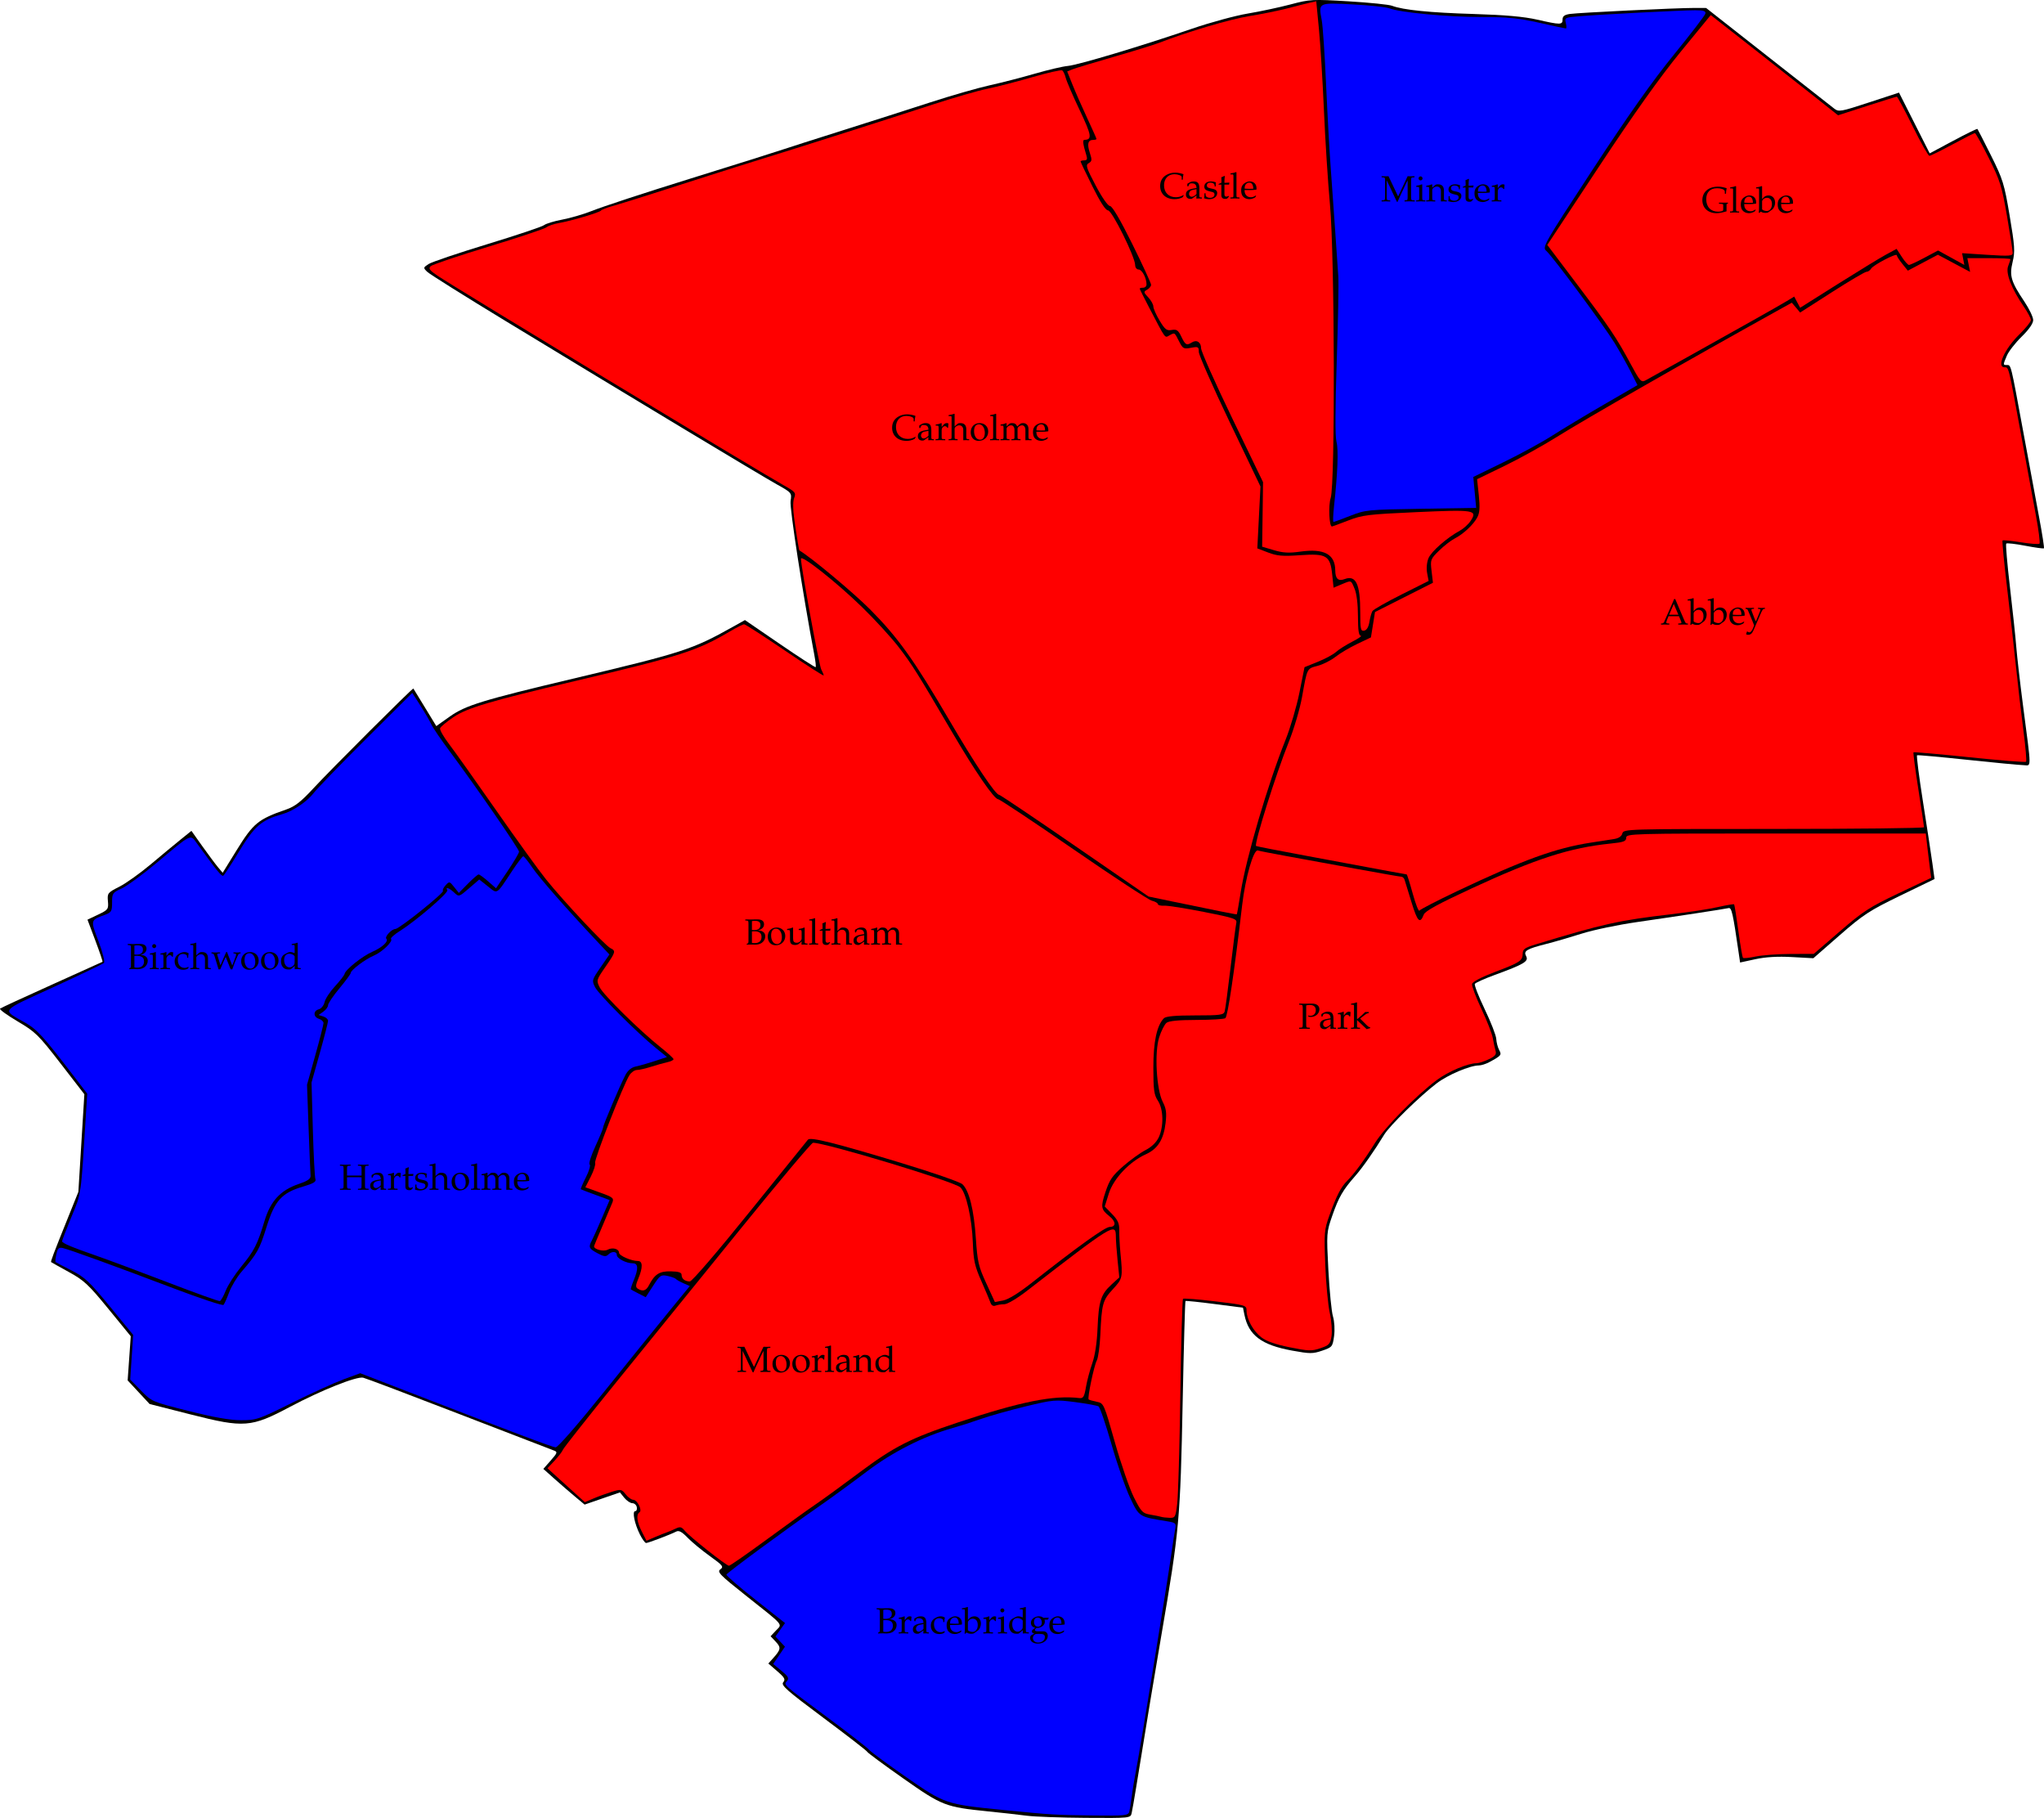
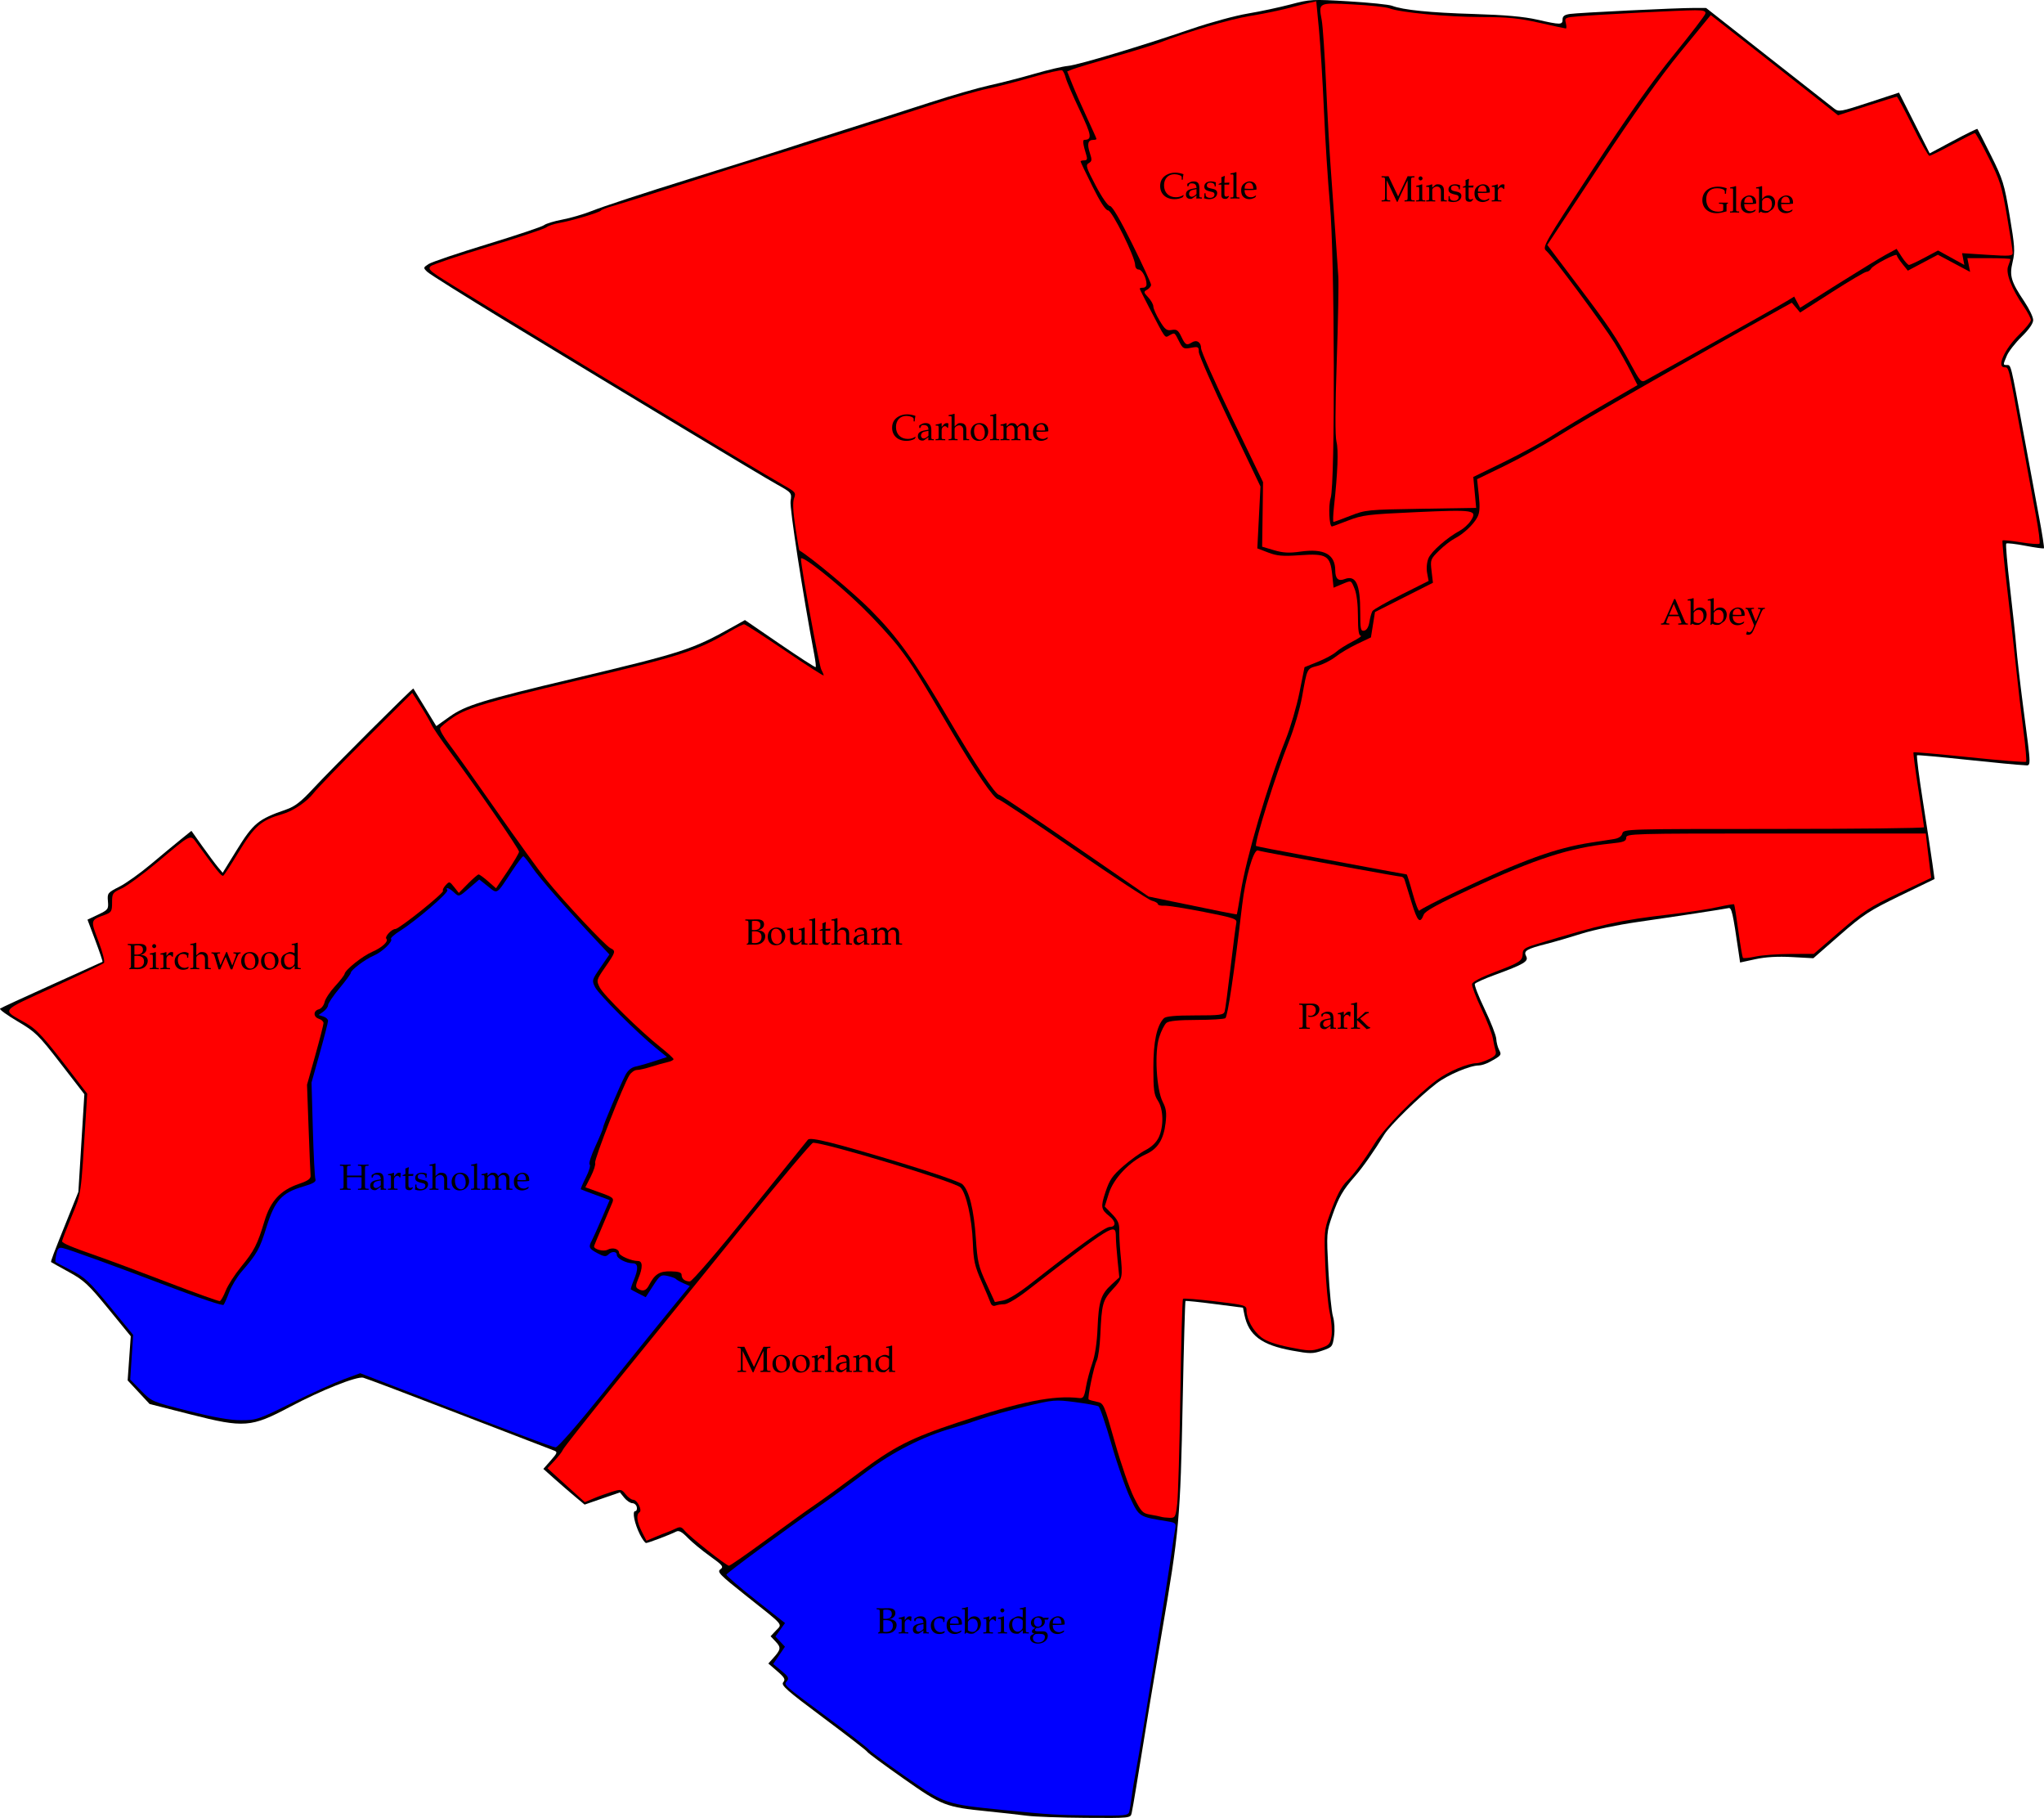
<svg xmlns="http://www.w3.org/2000/svg" id="svg4480" version="1.1" width="674.774" height="600">
  <defs id="defs4484" />
  <path style="fill:#000000" d="m 339.09,599.271 c -2.477,-0.328 -8.243,-0.976 -12.813,-1.439 -14.213,-1.441 -15.189,-1.819 -28.119,-10.901 -6.383,-4.483 -11.717,-8.426 -11.854,-8.761 -0.136,-0.335 -6.647,-5.379 -14.468,-11.209 -12.165,-9.068 -14.084,-10.764 -13.276,-11.738 0.792,-0.955 0.473,-1.545 -1.984,-3.669 l -2.928,-2.531 1.518,-1.686 c 2.623,-2.914 2.737,-3.58 0.938,-5.494 l -1.711,-1.821 1.777,-1.892 c 2.128,-2.265 2.983,-1.276 -10.025,-11.594 -8.581,-6.806 -9.493,-7.747 -8.333,-8.595 1.168,-0.854 0.808,-1.306 -3.499,-4.39 -2.641,-1.891 -5.942,-4.621 -7.336,-6.068 -1.859,-1.93 -2.859,-2.463 -3.753,-2.001 -1.928,0.997 -9.233,3.767 -9.934,3.767 -0.349,0 -1.269,-1.267 -2.043,-2.814 -1.778,-3.554 -2.612,-7.693 -1.551,-7.693 0.433,0 0.672,-0.591 0.532,-1.313 -0.14,-0.722 -0.806,-1.318 -1.48,-1.324 -0.674,-0.006 -1.871,-0.808 -2.66,-1.783 l -1.435,-1.773 -5.83,2.012 -5.83,2.012 -3.13,-2.607 c -1.722,-1.434 -4.786,-4.084 -6.81,-5.889 l -3.68,-3.282 2.44,-2.779 c 2.213,-2.521 2.311,-2.827 1.053,-3.287 -0.763,-0.279 -14.897,-5.725 -31.408,-12.102 -16.512,-6.377 -30.722,-11.752 -31.577,-11.943 -2.177,-0.487 -13.911,4.19 -24.102,9.608 -12.861,6.837 -15.179,7.017 -32.745,2.553 l -13.648,-3.469 -3.623,-3.895 -3.623,-3.895 0.512,-7.288 0.512,-7.288 -7.397,-9.05 c -6.549,-8.013 -8.042,-9.404 -13.026,-12.137 -3.096,-1.698 -5.728,-3.17 -5.849,-3.271 -0.23,-0.192 0.626,-2.45 5.82,-15.344 l 3.16,-7.845 0.988,-16.11 0.988,-16.11 -7.851,-10.155 c -7.32,-9.468 -8.28,-10.408 -14.198,-13.899 -3.491,-2.059 -6.089,-3.953 -5.773,-4.209 0.315,-0.256 8.004,-3.807 17.085,-7.891 9.081,-4.084 16.611,-7.485 16.732,-7.558 0.121,-0.073 -0.946,-3.232 -2.372,-7.02 l -2.592,-6.887 3.494,-1.659 c 3.324,-1.578 3.483,-1.794 3.256,-4.424 -0.229,-2.661 -0.088,-2.841 3.755,-4.788 2.196,-1.113 6.864,-4.438 10.374,-7.389 3.51,-2.951 7.968,-6.644 9.908,-8.208 l 3.527,-2.843 3.603,5.067 c 1.982,2.787 4.303,5.901 5.158,6.921 l 1.555,1.854 4.601,-7.445 c 5.513,-8.92 7.141,-10.26 16.307,-13.418 2.938,-1.012 4.893,-2.527 9.006,-6.975 5.82,-6.294 32.839,-33.261 33.039,-32.976 0.07,0.099 1.801,2.929 3.848,6.288 l 3.721,6.108 4.463,-3.158 c 5.213,-3.688 10.766,-5.395 40.489,-12.447 36.461,-8.65 39.487,-9.63 52.862,-17.105 l 4.077,-2.279 11.542,7.9 c 6.348,4.345 11.663,7.78 11.809,7.634 0.147,-0.147 -0.052,-1.955 -0.441,-4.019 -3.847,-20.377 -8.192,-48.507 -7.845,-50.784 0.417,-2.737 0.393,-2.765 -4.646,-5.579 -5.302,-2.96 -47.933,-28.631 -89.5,-53.893 -13.416,-8.153 -25.024,-15.439 -25.796,-16.19 -1.369,-1.333 -1.359,-1.396 0.441,-2.575 1.014,-0.665 9.752,-3.619 19.417,-6.565 9.665,-2.946 18.079,-5.767 18.698,-6.268 0.619,-0.501 3.321,-1.325 6.004,-1.831 2.683,-0.506 6.967,-1.749 9.52,-2.764 4.006,-1.592 17.031,-5.869 32.885,-10.798 16.814,-5.228 28.842,-9.013 30.772,-9.684 1.238,-0.43 9.851,-3.182 19.139,-6.115 9.288,-2.933 22.46,-7.144 29.271,-9.357 6.811,-2.213 15.592,-4.735 19.514,-5.603 3.922,-0.868 10.644,-2.599 14.938,-3.847 4.294,-1.248 9.192,-2.394 10.883,-2.548 3.428,-0.311 24.303,-6.569 41.016,-12.296 6.007,-2.059 14.282,-4.307 18.388,-4.996 4.107,-0.689 10.466,-2.046 14.133,-3.016 6.396,-1.692 7.172,-1.733 19.139,-1.016 6.86,0.411 13.317,1.071 14.349,1.467 3.61,1.385 12.503,2.278 27.019,2.715 10.26,0.309 16.495,0.864 20.856,1.856 7.76,1.765 8.414,1.761 8.414,-0.052 0,-1.082 0.639,-1.559 2.439,-1.82 2.975,-0.43 35.402,-1.997 40.96,-1.98 l 3.996,0.013 20.299,15.949 c 11.164,8.772 21.032,16.517 21.928,17.21 1.552,1.202 2.095,1.109 11.537,-1.986 l 9.908,-3.248 5.066,10.024 5.066,10.024 7.771,-4.15 c 4.274,-2.283 7.869,-4.042 7.989,-3.91 0.119,0.132 2.129,4.066 4.466,8.741 3.936,7.876 4.39,9.338 6.168,19.878 1.698,10.071 1.811,11.826 0.981,15.284 -1.106,4.608 -0.548,6.476 3.922,13.148 1.575,2.351 2.864,5.066 2.864,6.032 0,1.123 -1.375,3.103 -3.806,5.483 -2.094,2.048 -4.289,4.863 -4.878,6.255 -1.317,3.109 -1.317,3.098 0.003,3.098 1.386,0 1.249,-0.554 5.289,21.39 1.9,10.32 4.303,23.277 5.34,28.793 1.037,5.517 1.759,10.156 1.606,10.31 -0.154,0.154 -2.925,-0.227 -6.159,-0.846 -3.234,-0.619 -6.065,-0.94 -6.291,-0.714 -0.226,0.226 0.33,6.732 1.236,14.457 0.905,7.726 1.845,16.58 2.088,19.676 0.243,3.096 1.232,11.708 2.198,19.139 2.88,22.152 2.867,19.896 0.115,19.848 -1.302,-0.023 -9.629,-0.814 -18.504,-1.758 -8.875,-0.945 -16.331,-1.618 -16.569,-1.496 -0.238,0.122 0.649,7.077 1.971,15.456 1.322,8.379 2.719,17.519 3.103,20.312 l 0.699,5.077 -11.325,5.49 c -10.192,4.941 -12.193,6.249 -20.005,13.07 l -8.68,7.58 -7.058,-0.386 c -4.727,-0.259 -8.721,-0.026 -12.093,0.706 l -5.035,1.092 -0.505,-3.467 c -1.885,-12.949 -2.288,-14.718 -3.297,-14.492 -1.547,0.348 -17.628,2.802 -30.378,4.637 -6.174,0.888 -14.28,2.583 -18.013,3.767 -3.733,1.183 -8.974,2.709 -11.648,3.389 -6.705,1.707 -7.729,2.324 -6.784,4.088 0.904,1.69 -0.696,2.646 -10.307,6.158 -3.405,1.244 -6.387,2.579 -6.626,2.965 -0.239,0.387 1.225,4.155 3.253,8.373 2.028,4.218 3.741,8.616 3.806,9.773 0.066,1.157 0.494,2.804 0.952,3.66 0.897,1.677 0.742,1.87 -3.225,4.02 -1.115,0.604 -2.666,1.098 -3.448,1.098 -2.958,0 -10.299,3.116 -13.973,5.93 -5.629,4.312 -15.481,13.94 -17.271,16.878 -3.293,5.404 -7.215,10.993 -9.64,13.737 -3.995,4.52 -5.409,6.969 -7.504,12.989 -1.933,5.555 -1.95,5.792 -1.309,18.013 0.357,6.811 1.038,13.689 1.513,15.283 0.5,1.68 0.654,4.422 0.366,6.518 -0.48,3.491 -0.619,3.66 -3.926,4.787 -3.111,1.06 -4.034,1.057 -9.967,-0.028 -10.062,-1.841 -14.315,-5.036 -15.697,-11.792 l -0.482,-2.358 -9.354,-1.212 c -5.145,-0.667 -9.475,-1.115 -9.623,-0.995 -0.148,0.119 -0.562,14.844 -0.919,32.721 -0.789,39.497 -1.121,43.154 -7.034,77.536 -2.278,13.247 -4.67,27.673 -8.338,50.286 -0.603,3.715 -1.267,7.515 -1.476,8.444 -0.38,1.685 -0.409,1.689 -15.189,1.59 -8.145,-0.054 -16.835,-0.367 -19.312,-0.695 z" id="path4514" />
  <path style="fill:#0000ff" d="m 372.771,598 c 0.211,-0.722 0.592,-3.002 0.847,-5.066 0.255,-2.064 0.954,-6.286 1.553,-9.382 1.32,-6.83 10.399,-62.527 11.561,-70.925 0.457,-3.302 1.008,-6.914 1.225,-8.025 0.362,-1.855 0.16,-2.059 -2.471,-2.484 -9.562,-1.548 -9.369,-1.428 -12.378,-7.73 -1.517,-3.178 -4.299,-11.159 -6.183,-17.736 -1.884,-6.577 -3.81,-12.197 -4.28,-12.488 -0.471,-0.291 -3.937,-0.926 -7.702,-1.412 -6.606,-0.852 -7.181,-0.803 -16.363,1.414 -5.234,1.264 -11.82,3.112 -14.635,4.106 -2.815,0.994 -7.104,2.369 -9.532,3.054 -9.496,2.681 -19.814,7.915 -28.259,14.333 -4.515,3.431 -11.507,8.534 -15.538,11.34 -11.723,8.159 -30.577,22.037 -30.804,22.675 -0.115,0.322 4.19,4.053 9.566,8.291 l 9.775,7.706 -1.583,2.224 -1.583,2.224 1.573,1.674 1.573,1.674 -1.941,2.857 -1.941,2.857 2.733,2.253 c 2.23,1.838 2.567,2.453 1.832,3.339 -1.144,1.379 -1.669,0.907 13.605,12.242 6.811,5.055 12.89,9.781 13.51,10.502 0.619,0.721 6.111,4.77 12.205,8.996 12.786,8.868 13.085,8.97 32.076,10.857 16.032,1.593 17.113,1.658 30.158,1.813 9.915,0.118 11.058,-5.2e-4 11.403,-1.182 z" id="path4512" />
  <path style="fill:#ff0000" d="m 253.423,507.871 c 6.663,-4.886 13.803,-10.015 15.867,-11.398 2.064,-1.383 8.382,-5.975 14.039,-10.205 11.875,-8.879 17.174,-11.582 33.023,-16.844 20.66,-6.861 31.436,-9.019 40,-8.01 1.254,0.148 1.606,-0.44 2.138,-3.576 0.35,-2.064 1.289,-5.612 2.087,-7.884 0.924,-2.632 1.56,-6.858 1.755,-11.648 0.359,-8.834 1.1,-11.151 4.59,-14.347 l 2.589,-2.372 -0.563,-5.517 c -0.31,-3.034 -0.568,-6.614 -0.575,-7.956 -0.023,-4.653 -0.789,-4.185 -29.548,18.06 -3.067,2.373 -6.291,4.269 -7.256,4.269 -0.956,0 -2.269,0.204 -2.918,0.453 -0.749,0.287 -1.357,-0.056 -1.661,-0.938 -0.264,-0.765 -1.629,-3.99 -3.032,-7.167 -2.187,-4.951 -2.588,-6.772 -2.805,-12.759 -0.286,-7.877 -2.234,-16.46 -4.125,-18.171 -2.122,-1.92 -44.385,-14.7 -48.628,-14.705 -0.49,-5.3e-4 -11.467,13.044 -24.392,28.987 -12.925,15.944 -31.204,38.488 -40.619,50.098 -9.415,11.61 -17.316,21.616 -17.558,22.236 -0.242,0.619 -1.489,2.245 -2.771,3.613 l -2.331,2.487 3.038,2.766 c 1.671,1.522 4.451,4.04 6.177,5.597 l 3.139,2.831 2.83,-1.209 c 1.556,-0.665 4.266,-1.653 6.022,-2.195 3.045,-0.94 3.258,-0.903 4.611,0.818 0.78,0.992 1.907,1.804 2.504,1.804 1.344,0 3.078,3.509 2.048,4.145 -1.151,0.711 -0.844,3.182 0.796,6.395 l 1.518,2.975 2.798,-1.197 c 1.539,-0.658 3.304,-1.366 3.923,-1.572 0.619,-0.206 1.922,-0.759 2.895,-1.228 1.491,-0.718 1.963,-0.613 3.002,0.669 1.577,1.946 13.736,11.578 14.616,11.578 0.365,0 6.116,-3.998 12.779,-8.884 z" id="path4510" />
  <path style="fill:#ff0000" d="m 388.625,496.303 c 0.313,-2.58 0.779,-18.764 1.035,-35.964 0.257,-17.2 0.649,-31.455 0.871,-31.677 0.223,-0.222 5.035,0.156 10.695,0.841 10.012,1.211 10.29,1.293 10.29,3.043 0,2.804 2.221,6.805 4.921,8.864 1.65,1.258 4.728,2.33 9.363,3.26 6.204,1.245 7.23,1.274 10.106,0.295 2.874,-0.979 3.249,-1.388 3.667,-4.003 0.256,-1.602 -0.006,-5.044 -0.584,-7.653 -0.577,-2.608 -1.246,-9.786 -1.486,-15.953 -0.413,-10.617 -0.338,-11.484 1.415,-16.344 2.332,-6.466 3.765,-9.24 5.847,-11.322 2.349,-2.349 5.693,-6.903 9.16,-12.475 3.151,-5.064 13.468,-15.564 20.404,-20.766 3.767,-2.825 10.271,-5.561 13.219,-5.561 0.672,0 2.436,-0.579 3.92,-1.287 2.144,-1.022 2.605,-1.6 2.248,-2.814 -0.247,-0.84 -0.651,-2.71 -0.898,-4.155 -0.246,-1.445 -1.94,-5.787 -3.763,-9.649 -1.824,-3.862 -3.212,-7.562 -3.085,-8.222 0.145,-0.751 3.01,-2.253 7.665,-4.018 8.219,-3.116 9.017,-3.652 9.049,-6.084 0.018,-1.369 0.772,-1.902 4.15,-2.931 22.398,-6.828 27.622,-7.99 44.991,-10.004 5.55,-0.644 12.413,-1.698 15.251,-2.344 2.838,-0.646 5.268,-1.057 5.399,-0.914 0.131,0.143 0.759,4.092 1.396,8.776 0.637,4.684 1.327,8.686 1.533,8.892 0.207,0.207 2.104,0.004 4.217,-0.448 2.113,-0.453 7.287,-0.834 11.497,-0.846 l 7.656,-0.022 8.631,-7.449 c 7.683,-6.631 9.812,-8.009 19.38,-12.549 l 10.749,-5.1 -0.4,-3.002 c -0.22,-1.651 -0.621,-4.944 -0.891,-7.318 l -0.492,-4.316 -49.449,0 c -47.726,0 -49.449,0.049 -49.449,1.397 0,1.174 -0.81,1.48 -5.066,1.914 -13.531,1.379 -24.667,4.965 -45.86,14.767 -11.088,5.129 -15.447,7.508 -15.903,8.681 -1.249,3.217 -2.085,2.378 -4.05,-4.064 -1.1,-3.607 -2.141,-6.981 -2.314,-7.497 -0.172,-0.516 -0.65,-0.938 -1.061,-0.938 -0.411,0 -7.261,-1.197 -15.222,-2.661 -7.961,-1.463 -18.189,-3.333 -22.73,-4.154 -4.541,-0.822 -8.772,-1.65 -9.404,-1.841 -1.418,-0.428 -4.106,8.939 -5.176,18.037 -2.641,22.459 -4.778,36.825 -5.55,37.316 -0.487,0.31 -4.79,0.568 -9.561,0.575 -5.792,0.008 -9.069,0.323 -9.86,0.95 -0.652,0.516 -1.74,2.661 -2.418,4.766 -1.611,4.998 -0.92,17.302 1.201,21.394 1.111,2.144 1.3,3.579 0.909,6.907 -0.642,5.462 -2.581,8.534 -6.507,10.313 -5.41,2.45 -10.677,8.028 -12.229,12.952 l -1.352,4.289 2.428,2.505 c 1.93,1.991 2.417,3.106 2.372,5.433 -0.031,1.61 0.142,4.955 0.384,7.431 0.8,8.19 0.757,8.396 -2.498,11.927 -3.372,3.658 -3.678,4.775 -4.146,15.138 -0.169,3.74 -0.696,7.527 -1.172,8.415 -0.907,1.695 -3.135,12.355 -2.682,12.829 0.145,0.151 1.33,0.493 2.635,0.76 2.364,0.483 2.385,0.529 6.044,13.445 2.02,7.128 4.85,15.298 6.289,18.156 2.406,4.778 2.844,5.234 5.44,5.668 1.553,0.26 3.161,0.587 3.574,0.727 0.413,0.14 1.636,0.281 2.718,0.314 1.861,0.056 1.998,-0.194 2.536,-4.632 z" id="path4508" />
  <path style="fill:#0000ff" d="m 199.272,459.527 c 8.044,-10.01 17.736,-21.998 21.538,-26.64 l 6.913,-8.44 -2.107,-0.926 c -1.159,-0.51 -2.276,-1.144 -2.482,-1.41 -0.206,-0.266 -1.437,-0.714 -2.734,-0.995 -2.206,-0.478 -2.516,-0.269 -4.795,3.249 l -2.436,3.76 -2.335,-1.187 c -1.284,-0.653 -2.439,-1.276 -2.567,-1.385 -0.127,-0.109 0.295,-1.459 0.938,-2.998 1.601,-3.832 1.507,-5.618 -0.296,-5.618 -2.198,0 -5.289,-1.606 -5.289,-2.747 0,-1.255 -1.649,-1.308 -2.865,-0.091 -0.718,0.718 -1.474,0.613 -3.528,-0.493 -2.824,-1.521 -3.028,-1.996 -1.826,-4.242 0.433,-0.809 1.927,-4.133 3.319,-7.386 l 2.532,-5.915 -4.633,-1.696 c -2.548,-0.933 -4.74,-1.775 -4.871,-1.871 -0.131,-0.096 0.626,-1.879 1.681,-3.963 1.056,-2.083 1.609,-3.979 1.23,-4.214 -0.379,-0.234 0.469,-2.932 1.884,-5.995 1.415,-3.063 2.573,-5.87 2.573,-6.239 0,-0.791 5.498,-13.743 7.313,-17.228 0.852,-1.636 1.993,-2.568 3.539,-2.893 1.255,-0.263 4.065,-1.07 6.245,-1.793 l 3.963,-1.314 -3.588,-2.909 c -6.321,-5.125 -18.947,-17.741 -20.132,-20.116 -1.117,-2.24 -1.071,-2.408 1.793,-6.558 l 2.939,-4.26 -4.133,-4.39 c -10.004,-10.627 -19.031,-20.912 -21.336,-24.312 -1.373,-2.025 -2.71,-3.69 -2.972,-3.701 -0.261,-0.011 -1.871,2.092 -3.576,4.671 -5.454,8.249 -4.827,7.843 -8.108,5.245 l -2.852,-2.258 -3.355,2.891 c -3.353,2.889 -3.356,2.89 -4.927,1.414 -1.627,-1.528 -3.016,-2.006 -2.256,-0.775 0.494,0.8 -10.193,9.999 -15.524,13.362 -1.95,1.23 -3.328,2.455 -3.062,2.721 0.769,0.769 -2.905,4.32 -5.7,5.509 -2.837,1.208 -7.582,4.773 -7.582,5.696 -2e-5,0.328 -1.689,2.625 -3.753,5.105 -2.064,2.48 -3.753,4.979 -3.753,5.554 0,0.574 -0.705,1.538 -1.566,2.141 l -1.566,1.097 1.566,0.497 c 0.861,0.273 1.566,0.915 1.566,1.426 0,0.511 -1.227,5.301 -2.726,10.645 l -2.726,9.716 0.429,15.394 c 0.236,8.467 0.621,15.897 0.856,16.512 0.321,0.839 -0.691,1.446 -4.06,2.434 -7.076,2.076 -9.368,4.609 -12.085,13.355 -2.287,7.362 -3.077,8.776 -8.254,14.769 -1.507,1.744 -3.339,4.784 -4.073,6.755 -0.733,1.971 -1.572,3.85 -1.865,4.176 -0.292,0.326 -7.763,-2.152 -16.601,-5.506 -19.125,-7.259 -34.216,-12.747 -36.446,-13.254 -1.32,-0.3 -1.708,0.066 -2.135,2.012 -0.287,1.308 -0.406,2.483 -0.263,2.611 0.142,0.128 2.5,1.371 5.239,2.761 4.39,2.229 5.89,3.637 12.673,11.899 l 7.693,9.372 -0.483,7.376 -0.483,7.376 3.572,3.654 c 3.562,3.644 3.606,3.663 15.671,6.706 8.443,2.13 13.691,3.052 17.366,3.052 5.056,0 5.73,-0.23 16.796,-5.729 6.341,-3.151 14.002,-6.64 17.024,-7.754 l 5.495,-2.025 12.518,4.843 c 38.342,14.834 50.918,19.579 52.004,19.622 0.707,0.028 7.285,-7.513 15.834,-18.152 z" id="path4506" />
-   <path style="fill:#0000ff" d="m 74.515,425.972 c 0.705,-1.802 3.007,-5.374 5.116,-7.938 4.274,-5.194 5.353,-7.309 7.701,-15.1 1.979,-6.565 5.241,-10.097 11.232,-12.16 3.15,-1.085 4.075,-1.743 3.965,-2.826 -0.078,-0.776 -0.374,-7.828 -0.658,-15.672 l -0.515,-14.26 2.722,-9.716 c 1.497,-5.344 2.722,-10.134 2.722,-10.645 0,-0.511 -0.675,-1.143 -1.501,-1.405 -1.919,-0.609 -1.947,-2.651 -0.043,-3.149 0.804,-0.21 1.655,-1.273 1.898,-2.369 0.242,-1.093 1.789,-3.446 3.437,-5.228 1.649,-1.782 3.075,-3.626 3.168,-4.098 0.279,-1.402 5.947,-5.904 9.188,-7.297 3.166,-1.361 5.417,-3.453 4.598,-4.272 -0.647,-0.647 1.743,-3.233 2.988,-3.233 1.255,0 16.267,-12.037 15.708,-12.596 -0.229,-0.229 0.153,-1.047 0.85,-1.817 1.229,-1.358 1.313,-1.342 2.823,0.552 l 1.556,1.951 2.996,-3.039 c 1.648,-1.671 3.237,-3.045 3.532,-3.052 0.295,-0.007 1.709,1.017 3.142,2.275 l 2.606,2.288 3.8,-5.631 c 2.09,-3.097 3.8,-5.997 3.8,-6.443 0,-0.894 -14.43,-21.778 -22.823,-33.03 -2.925,-3.922 -5.69,-7.974 -6.145,-9.006 -0.455,-1.032 -2.053,-3.791 -3.551,-6.131 l -2.724,-4.255 -15.257,15.186 c -8.392,8.352 -16.195,16.415 -17.341,17.917 -2.111,2.767 -6.788,5.923 -10.214,6.892 -7.116,2.013 -9.282,3.915 -14.747,12.948 -2.342,3.871 -4.524,7.203 -4.849,7.403 -0.523,0.323 -2.12,-1.642 -8.734,-10.75 -2.165,-2.981 -1.646,-3.231 -12.95,6.255 -4.747,3.984 -10.067,7.896 -11.821,8.693 -3.025,1.375 -3.19,1.615 -3.19,4.642 0,2.915 -0.211,3.27 -2.439,4.095 -4.754,1.76 -4.722,1.623 -2.04,8.729 1.433,3.797 2.173,6.767 1.778,7.136 -0.372,0.348 -7.886,3.942 -16.698,7.988 -17.904,8.221 -17.128,7.237 -9.262,11.737 3.917,2.241 6.015,4.553 16.166,17.817 l 4.286,5.6 -0.468,7.534 c -1.668,26.848 -1.404,25.001 -4.732,33.104 -1.707,4.156 -3.103,7.782 -3.103,8.058 0,0.626 3.204,1.974 11.739,4.938 3.657,1.27 14.079,5.159 23.161,8.643 9.081,3.483 16.812,6.261 17.178,6.172 0.367,-0.089 1.243,-1.636 1.948,-3.438 z" id="path4504" />
+   <path style="fill:#ff0000" d="m 74.515,425.972 c 0.705,-1.802 3.007,-5.374 5.116,-7.938 4.274,-5.194 5.353,-7.309 7.701,-15.1 1.979,-6.565 5.241,-10.097 11.232,-12.16 3.15,-1.085 4.075,-1.743 3.965,-2.826 -0.078,-0.776 -0.374,-7.828 -0.658,-15.672 l -0.515,-14.26 2.722,-9.716 c 1.497,-5.344 2.722,-10.134 2.722,-10.645 0,-0.511 -0.675,-1.143 -1.501,-1.405 -1.919,-0.609 -1.947,-2.651 -0.043,-3.149 0.804,-0.21 1.655,-1.273 1.898,-2.369 0.242,-1.093 1.789,-3.446 3.437,-5.228 1.649,-1.782 3.075,-3.626 3.168,-4.098 0.279,-1.402 5.947,-5.904 9.188,-7.297 3.166,-1.361 5.417,-3.453 4.598,-4.272 -0.647,-0.647 1.743,-3.233 2.988,-3.233 1.255,0 16.267,-12.037 15.708,-12.596 -0.229,-0.229 0.153,-1.047 0.85,-1.817 1.229,-1.358 1.313,-1.342 2.823,0.552 l 1.556,1.951 2.996,-3.039 c 1.648,-1.671 3.237,-3.045 3.532,-3.052 0.295,-0.007 1.709,1.017 3.142,2.275 l 2.606,2.288 3.8,-5.631 c 2.09,-3.097 3.8,-5.997 3.8,-6.443 0,-0.894 -14.43,-21.778 -22.823,-33.03 -2.925,-3.922 -5.69,-7.974 -6.145,-9.006 -0.455,-1.032 -2.053,-3.791 -3.551,-6.131 l -2.724,-4.255 -15.257,15.186 c -8.392,8.352 -16.195,16.415 -17.341,17.917 -2.111,2.767 -6.788,5.923 -10.214,6.892 -7.116,2.013 -9.282,3.915 -14.747,12.948 -2.342,3.871 -4.524,7.203 -4.849,7.403 -0.523,0.323 -2.12,-1.642 -8.734,-10.75 -2.165,-2.981 -1.646,-3.231 -12.95,6.255 -4.747,3.984 -10.067,7.896 -11.821,8.693 -3.025,1.375 -3.19,1.615 -3.19,4.642 0,2.915 -0.211,3.27 -2.439,4.095 -4.754,1.76 -4.722,1.623 -2.04,8.729 1.433,3.797 2.173,6.767 1.778,7.136 -0.372,0.348 -7.886,3.942 -16.698,7.988 -17.904,8.221 -17.128,7.237 -9.262,11.737 3.917,2.241 6.015,4.553 16.166,17.817 l 4.286,5.6 -0.468,7.534 c -1.668,26.848 -1.404,25.001 -4.732,33.104 -1.707,4.156 -3.103,7.782 -3.103,8.058 0,0.626 3.204,1.974 11.739,4.938 3.657,1.27 14.079,5.159 23.161,8.643 9.081,3.483 16.812,6.261 17.178,6.172 0.367,-0.089 1.243,-1.636 1.948,-3.438 z" id="path4504" />
  <path style="fill:#ff0000" d="m 340.598,423.384 c 15.439,-12.155 24.237,-18.458 25.765,-18.458 2.127,0 2.075,-1.784 -0.102,-3.511 -2.83,-2.246 -2.962,-3.063 -1.3,-8.057 1.333,-4.006 2.281,-5.378 5.874,-8.503 2.356,-2.049 5.672,-4.434 7.369,-5.3 1.952,-0.996 3.536,-2.525 4.314,-4.164 1.712,-3.607 1.584,-9.318 -0.272,-12.12 -1.269,-1.917 -1.492,-3.532 -1.496,-10.858 -0.005,-8.581 1.136,-13.942 3.478,-16.349 0.634,-0.652 3.777,-0.938 10.298,-0.938 8.29,0 9.43,-0.153 9.771,-1.313 0.212,-0.722 1.083,-7.224 1.934,-14.448 0.851,-7.224 1.703,-13.827 1.893,-14.673 0.32,-1.426 -0.466,-1.699 -10.702,-3.725 -6.076,-1.203 -11.976,-2.128 -13.111,-2.057 -1.135,0.071 -2.064,-0.158 -2.064,-0.509 0,-0.351 -0.902,-0.865 -2.004,-1.142 -1.102,-0.277 -12.75,-7.912 -25.884,-16.968 -13.134,-9.056 -24.306,-16.483 -24.828,-16.503 -1.352,-0.054 -7.523,-9.03 -15.197,-22.103 -11.607,-19.774 -13.166,-22.257 -17.62,-28.071 -2.403,-3.136 -7.867,-9.105 -12.143,-13.263 -8.486,-8.253 -20.158,-17.475 -20.158,-15.927 1e-4,2.546 5.985,35.184 6.695,36.511 0.446,0.833 0.81,1.727 0.81,1.987 0,0.26 -5.753,-3.433 -12.784,-8.207 -7.031,-4.774 -13.095,-8.68 -13.477,-8.68 -0.381,0 -2.443,1.032 -4.581,2.292 -11.064,6.524 -16.151,8.154 -51.342,16.46 -28.035,6.617 -35.555,8.852 -40.06,11.909 -2.219,1.506 -4.192,3.145 -4.384,3.644 -0.192,0.499 1.148,2.863 2.978,5.254 1.83,2.391 8.792,12.187 15.471,21.769 6.679,9.582 14.12,19.883 16.536,22.891 5.69,7.084 19.46,21.785 21.224,22.659 1.872,0.927 1.792,1.225 -1.66,6.229 -2.974,4.31 -3.008,4.432 -1.859,6.734 1.266,2.538 13.22,14.298 20.085,19.758 2.335,1.858 4.262,3.624 4.281,3.926 0.019,0.302 -0.893,0.752 -2.028,1.001 -1.135,0.249 -3.56,0.931 -5.387,1.515 -1.828,0.585 -3.931,1.063 -4.674,1.063 -0.743,0 -1.845,0.76 -2.45,1.689 -1.961,3.011 -11.72,27.927 -11.334,28.936 0.206,0.538 -0.436,2.579 -1.427,4.534 l -1.801,3.555 4.773,1.712 c 4.357,1.562 4.717,1.854 4.132,3.347 -0.352,0.899 -1.855,4.451 -3.338,7.893 -1.484,3.442 -2.698,6.385 -2.698,6.541 0,1.008 3.166,1.802 4.449,1.115 1.652,-0.884 3.807,-0.303 3.807,1.026 0,0.937 4.077,2.697 6.245,2.697 1.587,0 1.631,2.163 0.117,5.786 -0.913,2.186 -0.951,2.857 -0.188,3.342 1.619,1.028 2.741,0.702 3.65,-1.059 1.924,-3.732 3.477,-4.734 7.224,-4.664 2.591,0.049 3.591,0.368 3.591,1.146 0,1.309 1.078,2.177 2.722,2.193 0.705,0.007 9.083,-9.744 19.822,-23.067 10.231,-12.693 18.86,-23.375 19.176,-23.736 0.826,-0.945 8.881,1.066 30.559,7.629 10.445,3.162 19.636,6.351 20.424,7.085 2.23,2.078 3.807,8.413 4.439,17.841 0.52,7.757 0.868,9.26 3.431,14.836 l 2.852,6.205 2.701,-0.506 c 1.716,-0.321 5.168,-2.448 9.463,-5.829 z" id="path4502" />
  <path style="fill:#ff0000" d="m 409.567,294.573 c 1.842,-11.58 8.931,-35.68 14.837,-50.437 1.608,-4.018 3.672,-11.049 4.587,-15.624 l 1.664,-8.319 4.404,-1.778 c 2.422,-0.978 5.124,-2.437 6.004,-3.243 0.88,-0.806 3.289,-2.331 5.353,-3.39 2.064,-1.059 3.33,-1.941 2.814,-1.96 -0.674,-0.025 -0.938,-1.835 -0.938,-6.439 0,-3.894 -0.426,-7.424 -1.087,-9.006 -1.259,-3.014 -0.98,-2.917 -4.348,-1.509 l -2.617,1.093 -0.441,-4.283 c -0.652,-6.329 -1.854,-7.057 -10.631,-6.44 -5.72,0.402 -7.554,0.248 -10.512,-0.881 l -3.583,-1.369 0.519,-10.216 0.519,-10.216 -10.177,-21.279 c -5.598,-11.704 -10.177,-22.111 -10.177,-23.127 0,-1.7 -0.207,-1.808 -2.593,-1.361 -2.378,0.446 -2.697,0.282 -3.848,-1.98 -1.631,-3.206 -1.455,-3.087 -3.197,-2.155 -1.675,0.897 -1.087,1.694 -6.792,-9.205 -1.696,-3.24 -3.083,-6.026 -3.083,-6.192 0,-0.165 0.507,-0.301 1.126,-0.301 0.619,0 1.126,-0.485 1.126,-1.077 0,-2.122 -1.485,-4.927 -2.608,-4.927 -0.632,0 -1.144,-0.651 -1.144,-1.455 0,-2.658 -7.63,-18.059 -8.947,-18.059 -0.798,0 -2.572,-2.722 -5.142,-7.89 -2.158,-4.339 -3.924,-8.054 -3.924,-8.256 0,-0.201 0.546,-0.366 1.213,-0.366 0.913,0 1.084,-0.418 0.69,-1.689 -1.103,-3.56 -1.304,-5.067 -0.677,-5.078 2.658,-0.047 2.438,-1.456 -1.528,-9.801 -2.244,-4.721 -4.313,-9.513 -4.599,-10.65 -0.285,-1.137 -0.821,-2.254 -1.19,-2.482 -0.369,-0.228 -4.807,0.783 -9.861,2.248 -5.055,1.464 -11.723,3.181 -14.819,3.815 -3.096,0.634 -11.202,2.972 -18.013,5.196 -15.52,5.068 -42.242,13.578 -55.539,17.687 -5.573,1.722 -13.678,4.275 -18.013,5.672 -16.79,5.415 -29.035,9.282 -32.273,10.194 -1.858,0.523 -3.546,1.183 -3.753,1.467 -0.465,0.639 -9.824,3.409 -13.885,4.109 -1.651,0.285 -3.509,0.925 -4.128,1.422 -0.619,0.498 -9.232,3.37 -19.139,6.383 -9.907,3.013 -18.468,5.901 -19.025,6.418 -0.834,0.775 -0.438,1.332 2.252,3.167 5.379,3.67 104.501,63.659 114.138,69.076 4.031,2.266 4.253,2.536 3.57,4.333 -0.503,1.323 -0.374,4.275 0.416,9.533 0.629,4.189 1.218,7.66 1.309,7.712 3.745,2.162 17.875,13.944 23.431,19.538 9.138,9.2 14.476,16.663 25.982,36.324 8.574,14.651 15.348,24.805 16.551,24.805 0.324,0 11.551,7.551 24.95,16.779 l 24.362,16.779 7.741,1.615 c 13.52,2.821 21.246,4.363 21.399,4.271 0.082,-0.049 0.657,-3.287 1.279,-7.196 z" id="path4500" />
  <path style="fill:#ff0000" d="m 481.004,294.128 c 21.853,-10.36 32.489,-14.217 44.219,-16.039 2.89,-0.449 6.314,-0.979 7.61,-1.179 1.528,-0.235 2.493,-0.884 2.744,-1.845 0.381,-1.458 1.225,-1.483 49.993,-1.483 27.283,0 49.605,-0.253 49.604,-0.563 -7.5e-4,-0.31 -0.845,-5.939 -1.875,-12.511 -1.03,-6.571 -1.753,-12.067 -1.608,-12.213 0.146,-0.146 8.475,0.588 18.509,1.631 10.034,1.043 18.43,1.709 18.658,1.481 0.228,-0.228 -0.169,-4.873 -0.882,-10.322 -0.713,-5.45 -1.823,-14.974 -2.468,-21.166 -0.644,-6.192 -1.975,-18.001 -2.957,-26.241 -0.983,-8.241 -1.642,-15.128 -1.465,-15.304 0.176,-0.176 2.89,0.093 6.03,0.6 3.14,0.507 5.915,0.714 6.168,0.462 0.252,-0.252 -0.273,-4.419 -1.167,-9.258 -0.894,-4.84 -3.175,-17.243 -5.069,-27.563 -4.025,-21.935 -3.891,-21.39 -5.278,-21.39 -2.751,0 -0.033,-6.052 4.875,-10.855 2.094,-2.048 3.806,-4.183 3.806,-4.743 0,-0.56 -1.037,-2.526 -2.304,-4.368 -4.078,-5.928 -6.091,-11.095 -5.216,-13.394 0.421,-1.107 0.765,-2.16 0.765,-2.339 0,-0.18 -3.2,-0.326 -7.111,-0.326 l -7.111,0 0.453,2.267 0.453,2.267 -5.318,-2.83 -5.318,-2.83 -4.961,2.627 -4.961,2.627 -1.822,-2.252 c -1.002,-1.238 -1.824,-2.511 -1.826,-2.827 -0.005,-0.842 -7.778,3.21 -8.485,4.423 -0.33,0.567 -1.012,1.031 -1.516,1.031 -0.504,0 -5.637,3.025 -11.408,6.723 l -10.493,6.723 -1.373,-1.626 -1.373,-1.626 -3.881,2.154 c -30.705,17.038 -64.162,36.177 -73.827,42.231 -4.543,2.846 -12.294,7.132 -17.227,9.525 l -8.967,4.351 0.564,5.28 c 0.418,3.917 0.3,5.786 -0.46,7.24 -1.282,2.454 -4.594,5.561 -7.538,7.072 -1.238,0.636 -3.556,2.438 -5.15,4.005 -2.801,2.754 -2.883,2.978 -2.444,6.714 l 0.454,3.865 -9.565,4.828 -9.565,4.828 -0.671,4.189 -0.671,4.189 -4.518,2.15 c -2.485,1.183 -5.717,3.1 -7.183,4.26 -1.465,1.16 -4.111,2.497 -5.88,2.97 -3.609,0.965 -3.421,0.59 -5.164,10.306 -0.711,3.963 -2.688,10.631 -4.45,15.011 -4.167,10.358 -11.435,33.492 -10.727,34.144 0.13,0.12 7.836,1.624 17.124,3.343 9.288,1.719 20.366,3.782 24.618,4.585 4.252,0.803 7.844,1.459 7.982,1.459 0.138,0 1.039,2.856 2.002,6.346 0.963,3.49 1.959,6.01 2.213,5.599 0.254,-0.411 5.837,-3.295 12.408,-6.41 z" id="path4498" />
  <path style="fill:#ff0000" d="m 452.077,205.25 c 0.236,-1.454 0.69,-3.066 1.009,-3.581 0.318,-0.515 4.619,-2.962 9.556,-5.437 l 8.977,-4.5 -0.491,-2.619 c -0.287,-1.53 -0.104,-3.554 0.442,-4.871 0.927,-2.238 6.034,-6.723 10.358,-9.097 1.244,-0.683 2.848,-2.136 3.564,-3.228 2.356,-3.595 1.341,-3.76 -17.858,-2.895 -16.037,0.722 -17.88,0.948 -22.548,2.762 -2.796,1.087 -5.224,1.976 -5.395,1.976 -0.903,0 -1.201,-6.967 -0.401,-9.39 1.506,-4.564 1.326,-79.725 -0.232,-96.81 -0.678,-7.43 -1.576,-21.446 -1.997,-31.147 -0.421,-9.701 -1.163,-21.767 -1.649,-26.814 l -0.884,-9.176 -1.936,0.425 c -1.065,0.234 -4.389,1.07 -7.387,1.859 -2.998,0.788 -8.739,1.959 -12.759,2.601 -6.355,1.015 -20.336,5.155 -29.825,8.831 -1.651,0.64 -8.406,2.723 -15.011,4.63 -6.605,1.907 -12.75,3.77 -13.655,4.141 l -1.647,0.674 1.743,4.351 c 0.959,2.393 3.135,7.34 4.837,10.993 1.702,3.653 3.094,6.777 3.094,6.942 0,0.165 -0.487,0.301 -1.081,0.301 -1.736,0 -2.091,1.337 -1.13,4.248 0.774,2.347 0.727,2.813 -0.346,3.414 -1.099,0.615 -0.833,1.473 2.292,7.4 2.086,3.956 4.019,6.726 4.715,6.758 0.758,0.035 3.397,4.532 7.377,12.571 3.408,6.885 6.194,12.923 6.192,13.419 -0.002,0.495 -0.593,1.23 -1.313,1.633 -1.214,0.68 -1.187,0.862 0.375,2.525 0.926,0.986 1.684,2.341 1.684,3.011 0,0.67 0.929,2.768 2.064,4.662 1.764,2.943 2.346,3.392 4.009,3.091 1.629,-0.295 2.145,0.068 3.178,2.232 1.302,2.729 1.738,2.969 3.44,1.892 1.609,-1.019 3.07,-0.108 3.07,1.914 0,0.996 4.602,11.345 10.227,22.999 l 10.227,21.188 -0.149,10.65 -0.149,10.65 3.892,1.156 c 3.007,0.893 4.981,1.002 8.676,0.478 7.872,-1.115 11.532,0.842 11.569,6.184 0.019,2.775 0.999,3.679 3.116,2.874 3.702,-1.407 5.129,1.623 5.129,10.891 0,5.656 0.149,6.357 1.302,6.135 0.832,-0.16 1.457,-1.205 1.732,-2.895 z" id="path4496" />
-   <path style="fill:#0000ff" d="m 445.764,170.234 c 5.001,-1.965 5.702,-2.035 23.355,-2.32 l 18.199,-0.294 -0.474,-5.103 -0.474,-5.103 10.045,-4.901 c 5.525,-2.695 12.747,-6.635 16.049,-8.754 3.302,-2.119 10.977,-6.734 17.054,-10.255 l 11.05,-6.401 -2.255,-4.467 c -1.24,-2.457 -3.61,-6.681 -5.267,-9.387 -3.506,-5.727 -20.449,-28.584 -22.568,-30.444 -1.4,-1.229 -0.946,-2.024 15.282,-26.816 11.657,-17.809 19.794,-29.316 26.856,-37.981 5.573,-6.837 10.241,-12.923 10.375,-13.525 0.186,-0.84 -0.597,-1.096 -3.377,-1.1 -4.241,-0.007 -31.491,1.404 -38.397,1.989 -4.577,0.387 -4.738,0.47 -4.301,2.212 0.25,0.995 0.259,1.81 0.02,1.81 -0.239,0 -4.175,-0.844 -8.746,-1.876 -6.762,-1.526 -10.358,-1.881 -19.282,-1.9 -11.218,-0.024 -26.653,-1.489 -30.227,-2.869 -1.097,-0.424 -6.532,-1.006 -12.076,-1.293 -11.467,-0.595 -11.36,-0.649 -10.273,5.168 0.359,1.92 1.01,11.519 1.447,21.331 0.437,9.813 1.127,22.232 1.532,27.598 0.405,5.366 1.066,14.654 1.469,20.64 0.402,5.986 0.864,12.74 1.026,15.011 0.162,2.27 -0.069,14.858 -0.513,27.972 -0.523,15.442 -0.552,24.831 -0.084,26.644 0.688,2.662 0.399,10.155 -0.825,21.375 -0.304,2.786 -0.377,5.066 -0.164,5.066 0.214,0 2.709,-0.912 5.544,-2.026 z" id="path4494" />
+   <path style="fill:#ff0000" d="m 445.764,170.234 c 5.001,-1.965 5.702,-2.035 23.355,-2.32 l 18.199,-0.294 -0.474,-5.103 -0.474,-5.103 10.045,-4.901 c 5.525,-2.695 12.747,-6.635 16.049,-8.754 3.302,-2.119 10.977,-6.734 17.054,-10.255 l 11.05,-6.401 -2.255,-4.467 c -1.24,-2.457 -3.61,-6.681 -5.267,-9.387 -3.506,-5.727 -20.449,-28.584 -22.568,-30.444 -1.4,-1.229 -0.946,-2.024 15.282,-26.816 11.657,-17.809 19.794,-29.316 26.856,-37.981 5.573,-6.837 10.241,-12.923 10.375,-13.525 0.186,-0.84 -0.597,-1.096 -3.377,-1.1 -4.241,-0.007 -31.491,1.404 -38.397,1.989 -4.577,0.387 -4.738,0.47 -4.301,2.212 0.25,0.995 0.259,1.81 0.02,1.81 -0.239,0 -4.175,-0.844 -8.746,-1.876 -6.762,-1.526 -10.358,-1.881 -19.282,-1.9 -11.218,-0.024 -26.653,-1.489 -30.227,-2.869 -1.097,-0.424 -6.532,-1.006 -12.076,-1.293 -11.467,-0.595 -11.36,-0.649 -10.273,5.168 0.359,1.92 1.01,11.519 1.447,21.331 0.437,9.813 1.127,22.232 1.532,27.598 0.405,5.366 1.066,14.654 1.469,20.64 0.402,5.986 0.864,12.74 1.026,15.011 0.162,2.27 -0.069,14.858 -0.513,27.972 -0.523,15.442 -0.552,24.831 -0.084,26.644 0.688,2.662 0.399,10.155 -0.825,21.375 -0.304,2.786 -0.377,5.066 -0.164,5.066 0.214,0 2.709,-0.912 5.544,-2.026 z" id="path4494" />
  <path style="fill:#ff0000" d="m 557.12,117.811 c 6.811,-3.811 16.437,-9.198 21.39,-11.971 4.954,-2.773 10.085,-5.697 11.403,-6.497 l 2.397,-1.456 0.981,1.843 0.981,1.843 12.289,-7.743 c 6.759,-4.259 13.923,-8.633 15.921,-9.72 l 3.632,-1.977 1.716,2.649 c 0.944,1.457 2.007,2.654 2.362,2.659 0.355,0.005 2.663,-1.066 5.13,-2.381 l 4.484,-2.39 4.334,2.383 4.334,2.383 -0.371,-1.939 -0.371,-1.939 8.357,0.542 c 7.318,0.474 8.357,0.395 8.357,-0.635 0,-0.647 -0.849,-6.109 -1.887,-12.138 -1.715,-9.962 -2.263,-11.712 -6.011,-19.185 -2.268,-4.522 -4.333,-8.223 -4.588,-8.223 -0.255,0 -3.587,1.689 -7.404,3.753 -3.817,2.064 -7.247,3.753 -7.621,3.753 -0.374,0 -2.855,-4.391 -5.513,-9.757 -2.658,-5.366 -5.011,-9.757 -5.23,-9.757 -0.219,0 -4.674,1.381 -9.901,3.069 l -9.503,3.069 -7.009,-5.563 c -3.855,-3.06 -13.312,-10.502 -21.015,-16.539 L 564.76,4.97 554.8,17.127 c -6.781,8.277 -15.392,20.382 -26.981,37.929 l -17.021,25.773 9.734,12.88 c 10.858,14.368 13.075,17.663 17.843,26.519 3.011,5.594 3.436,6.062 4.832,5.324 0.842,-0.446 7.103,-3.928 13.914,-7.739 z" id="path4490" />
  <text xml:space="preserve" style="font-size:12px;font-style:normal;font-variant:normal;font-weight:normal;font-stretch:normal;text-align:center;line-height:100%;letter-spacing:0px;word-spacing:0px;writing-mode:lr-tb;text-anchor:middle;fill:#000000;fill-opacity:1;stroke:none;font-family:Palatino Linotype;-inkscape-font-specification:Palatino Linotype" x="324.97" y="539.073" id="text3098">
    <tspan id="tspan3100" x="324.97" y="539.073">Bracebridge</tspan>
  </text>
  <text xml:space="preserve" style="font-size:12px;font-style:normal;font-variant:normal;font-weight:normal;font-stretch:normal;text-align:center;line-height:100%;letter-spacing:0px;word-spacing:0px;writing-mode:lr-tb;text-anchor:middle;fill:#000000;fill-opacity:1;stroke:none;font-family:Palatino Linotype;-inkscape-font-specification:Palatino Linotype" x="274.082" y="452.779" id="text3102">
    <tspan id="tspan3104" x="274.082" y="452.779">Moorland</tspan>
  </text>
  <text xml:space="preserve" style="font-size:12px;font-style:normal;font-variant:normal;font-weight:normal;font-stretch:normal;text-align:center;line-height:100%;letter-spacing:0px;word-spacing:0px;writing-mode:lr-tb;text-anchor:middle;fill:#000000;fill-opacity:1;stroke:none;font-family:Palatino Linotype;-inkscape-font-specification:Palatino Linotype" x="445.013" y="339.526" id="text3110">
    <tspan id="tspan3112" x="445.013" y="339.526">Park</tspan>
  </text>
  <text xml:space="preserve" style="font-size:12px;font-style:normal;font-variant:normal;font-weight:normal;font-stretch:normal;text-align:center;line-height:100%;letter-spacing:0px;word-spacing:0px;writing-mode:lr-tb;text-anchor:middle;fill:#000000;fill-opacity:1;stroke:none;font-family:Palatino Linotype;-inkscape-font-specification:Palatino Linotype" x="148.024" y="392.664" id="text3106">
    <tspan id="tspan3108" x="148.024" y="392.664">Hartsholme</tspan>
  </text>
  <text xml:space="preserve" style="font-size:12px;font-style:normal;font-variant:normal;font-weight:normal;font-stretch:normal;text-align:center;line-height:100%;letter-spacing:0px;word-spacing:0px;writing-mode:lr-tb;text-anchor:middle;fill:#000000;fill-opacity:1;stroke:none;font-family:Palatino Linotype;-inkscape-font-specification:Palatino Linotype" x="75.268" y="319.832" id="text3114">
    <tspan id="tspan3116" x="75.268" y="319.832">Birchwood</tspan>
  </text>
  <text xml:space="preserve" style="font-size:12px;font-style:normal;font-variant:normal;font-weight:normal;font-stretch:normal;text-align:center;line-height:100%;letter-spacing:0px;word-spacing:0px;writing-mode:lr-tb;text-anchor:middle;fill:#000000;fill-opacity:1;stroke:none;font-family:Palatino Linotype;-inkscape-font-specification:Palatino Linotype" x="276.353" y="311.739" id="text3118">
    <tspan id="tspan3120" x="276.353" y="311.739">Boultham</tspan>
  </text>
  <text xml:space="preserve" style="font-size:12px;font-style:normal;font-variant:normal;font-weight:normal;font-stretch:normal;text-align:center;line-height:100%;letter-spacing:0px;word-spacing:0px;writing-mode:lr-tb;text-anchor:middle;fill:#000000;fill-opacity:1;stroke:none;font-family:Palatino Linotype;-inkscape-font-specification:Palatino Linotype" x="324.844" y="145.265" id="text3126">
    <tspan id="tspan3128" x="324.844" y="145.265">Carholme</tspan>
  </text>
  <text xml:space="preserve" style="font-size:12px;font-style:normal;font-variant:normal;font-weight:normal;font-stretch:normal;text-align:center;line-height:100%;letter-spacing:0px;word-spacing:0px;writing-mode:lr-tb;text-anchor:middle;fill:#000000;fill-opacity:1;stroke:none;font-family:Palatino Linotype;-inkscape-font-specification:Palatino Linotype" x="569.963" y="206.12" id="text3122">
    <tspan id="tspan3124" x="569.963" y="206.12">Abbey</tspan>
  </text>
  <text xml:space="preserve" style="font-size:12px;font-style:normal;font-variant:normal;font-weight:normal;font-stretch:normal;text-align:center;line-height:100%;letter-spacing:0px;word-spacing:0px;writing-mode:lr-tb;text-anchor:middle;fill:#000000;fill-opacity:1;stroke:none;font-family:Palatino Linotype;-inkscape-font-specification:Palatino Linotype" x="403.456" y="65.502" id="text3134">
    <tspan id="tspan3136" x="403.456" y="65.502">Castle</tspan>
  </text>
  <text xml:space="preserve" style="font-size:12px;font-style:normal;font-variant:normal;font-weight:normal;font-stretch:normal;text-align:center;line-height:100%;letter-spacing:0px;word-spacing:0px;writing-mode:lr-tb;text-anchor:middle;fill:#000000;fill-opacity:1;stroke:none;font-family:Palatino Linotype;-inkscape-font-specification:Palatino Linotype" x="480.928" y="66.456" id="text3130">
    <tspan id="tspan3132" x="480.928" y="66.456">Minster</tspan>
  </text>
  <text xml:space="preserve" style="font-size:12px;font-style:normal;font-variant:normal;font-weight:normal;font-stretch:normal;text-align:center;line-height:100%;letter-spacing:0px;word-spacing:0px;writing-mode:lr-tb;text-anchor:middle;fill:#000000;fill-opacity:1;stroke:none;font-family:Palatino Linotype;-inkscape-font-specification:Palatino Linotype" x="581.512" y="70.126" id="text3138">
    <tspan id="tspan3140" x="581.512" y="70.126">Glebe</tspan>
  </text>
</svg>
